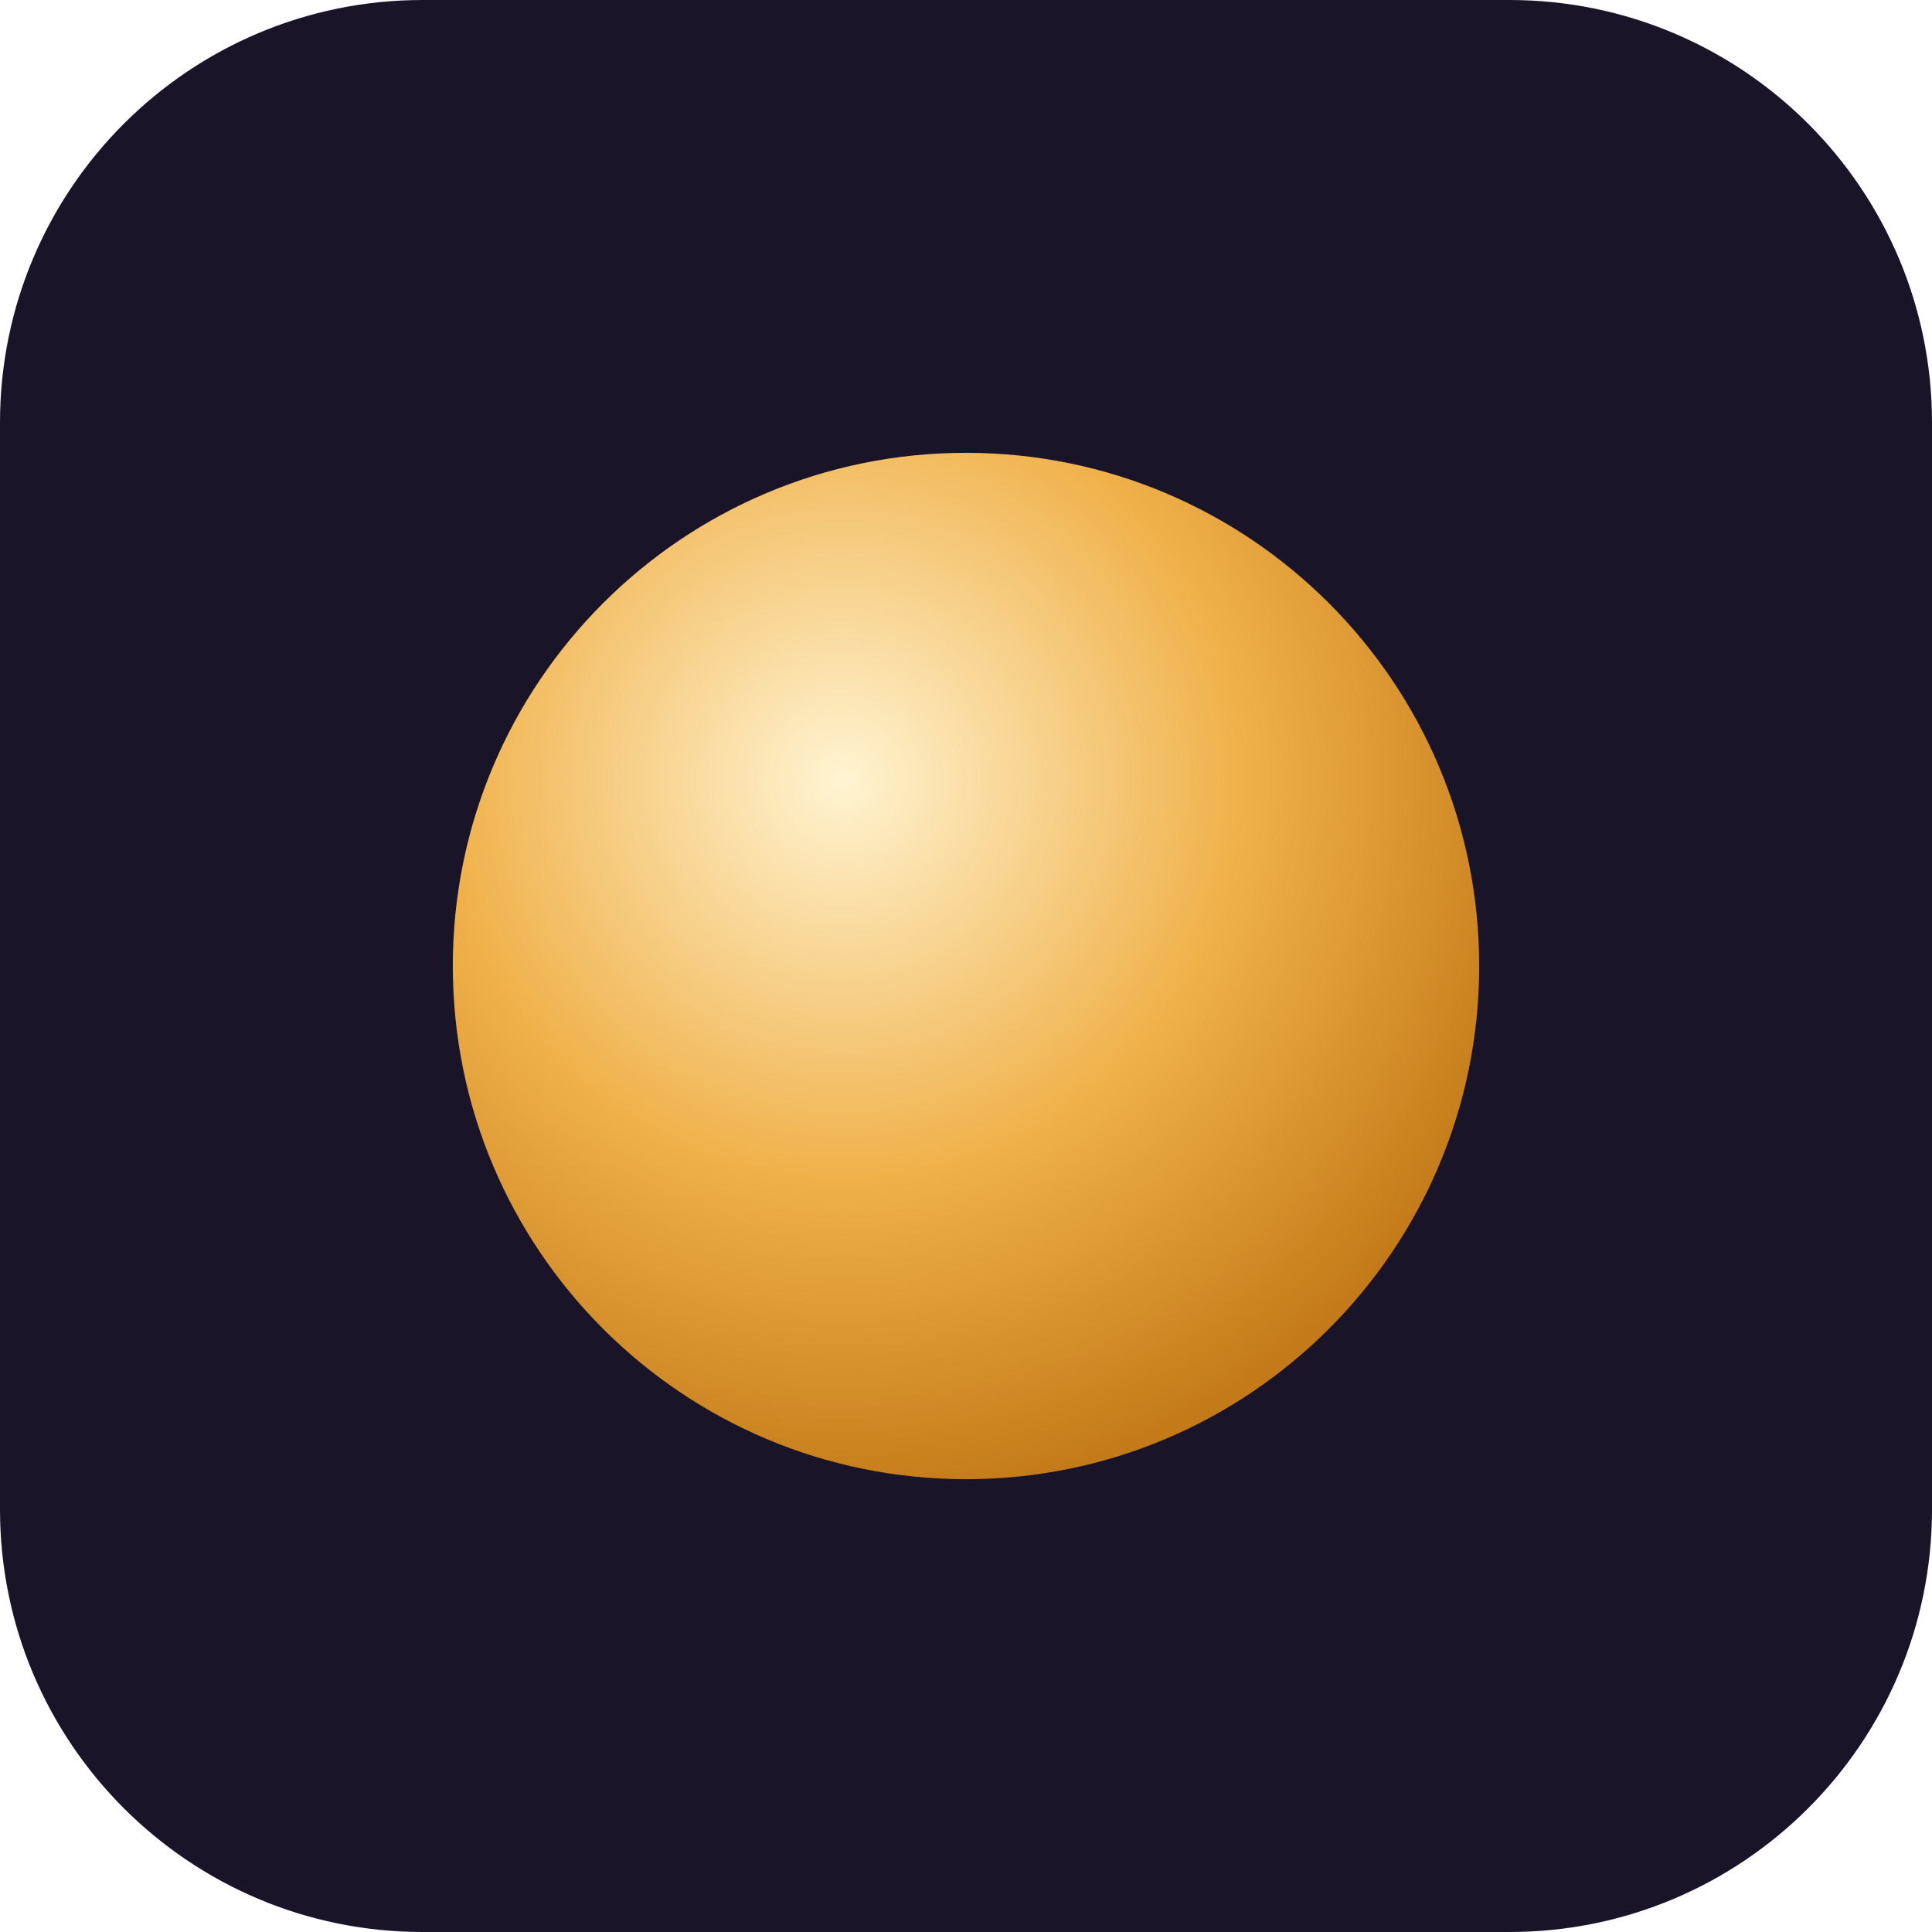
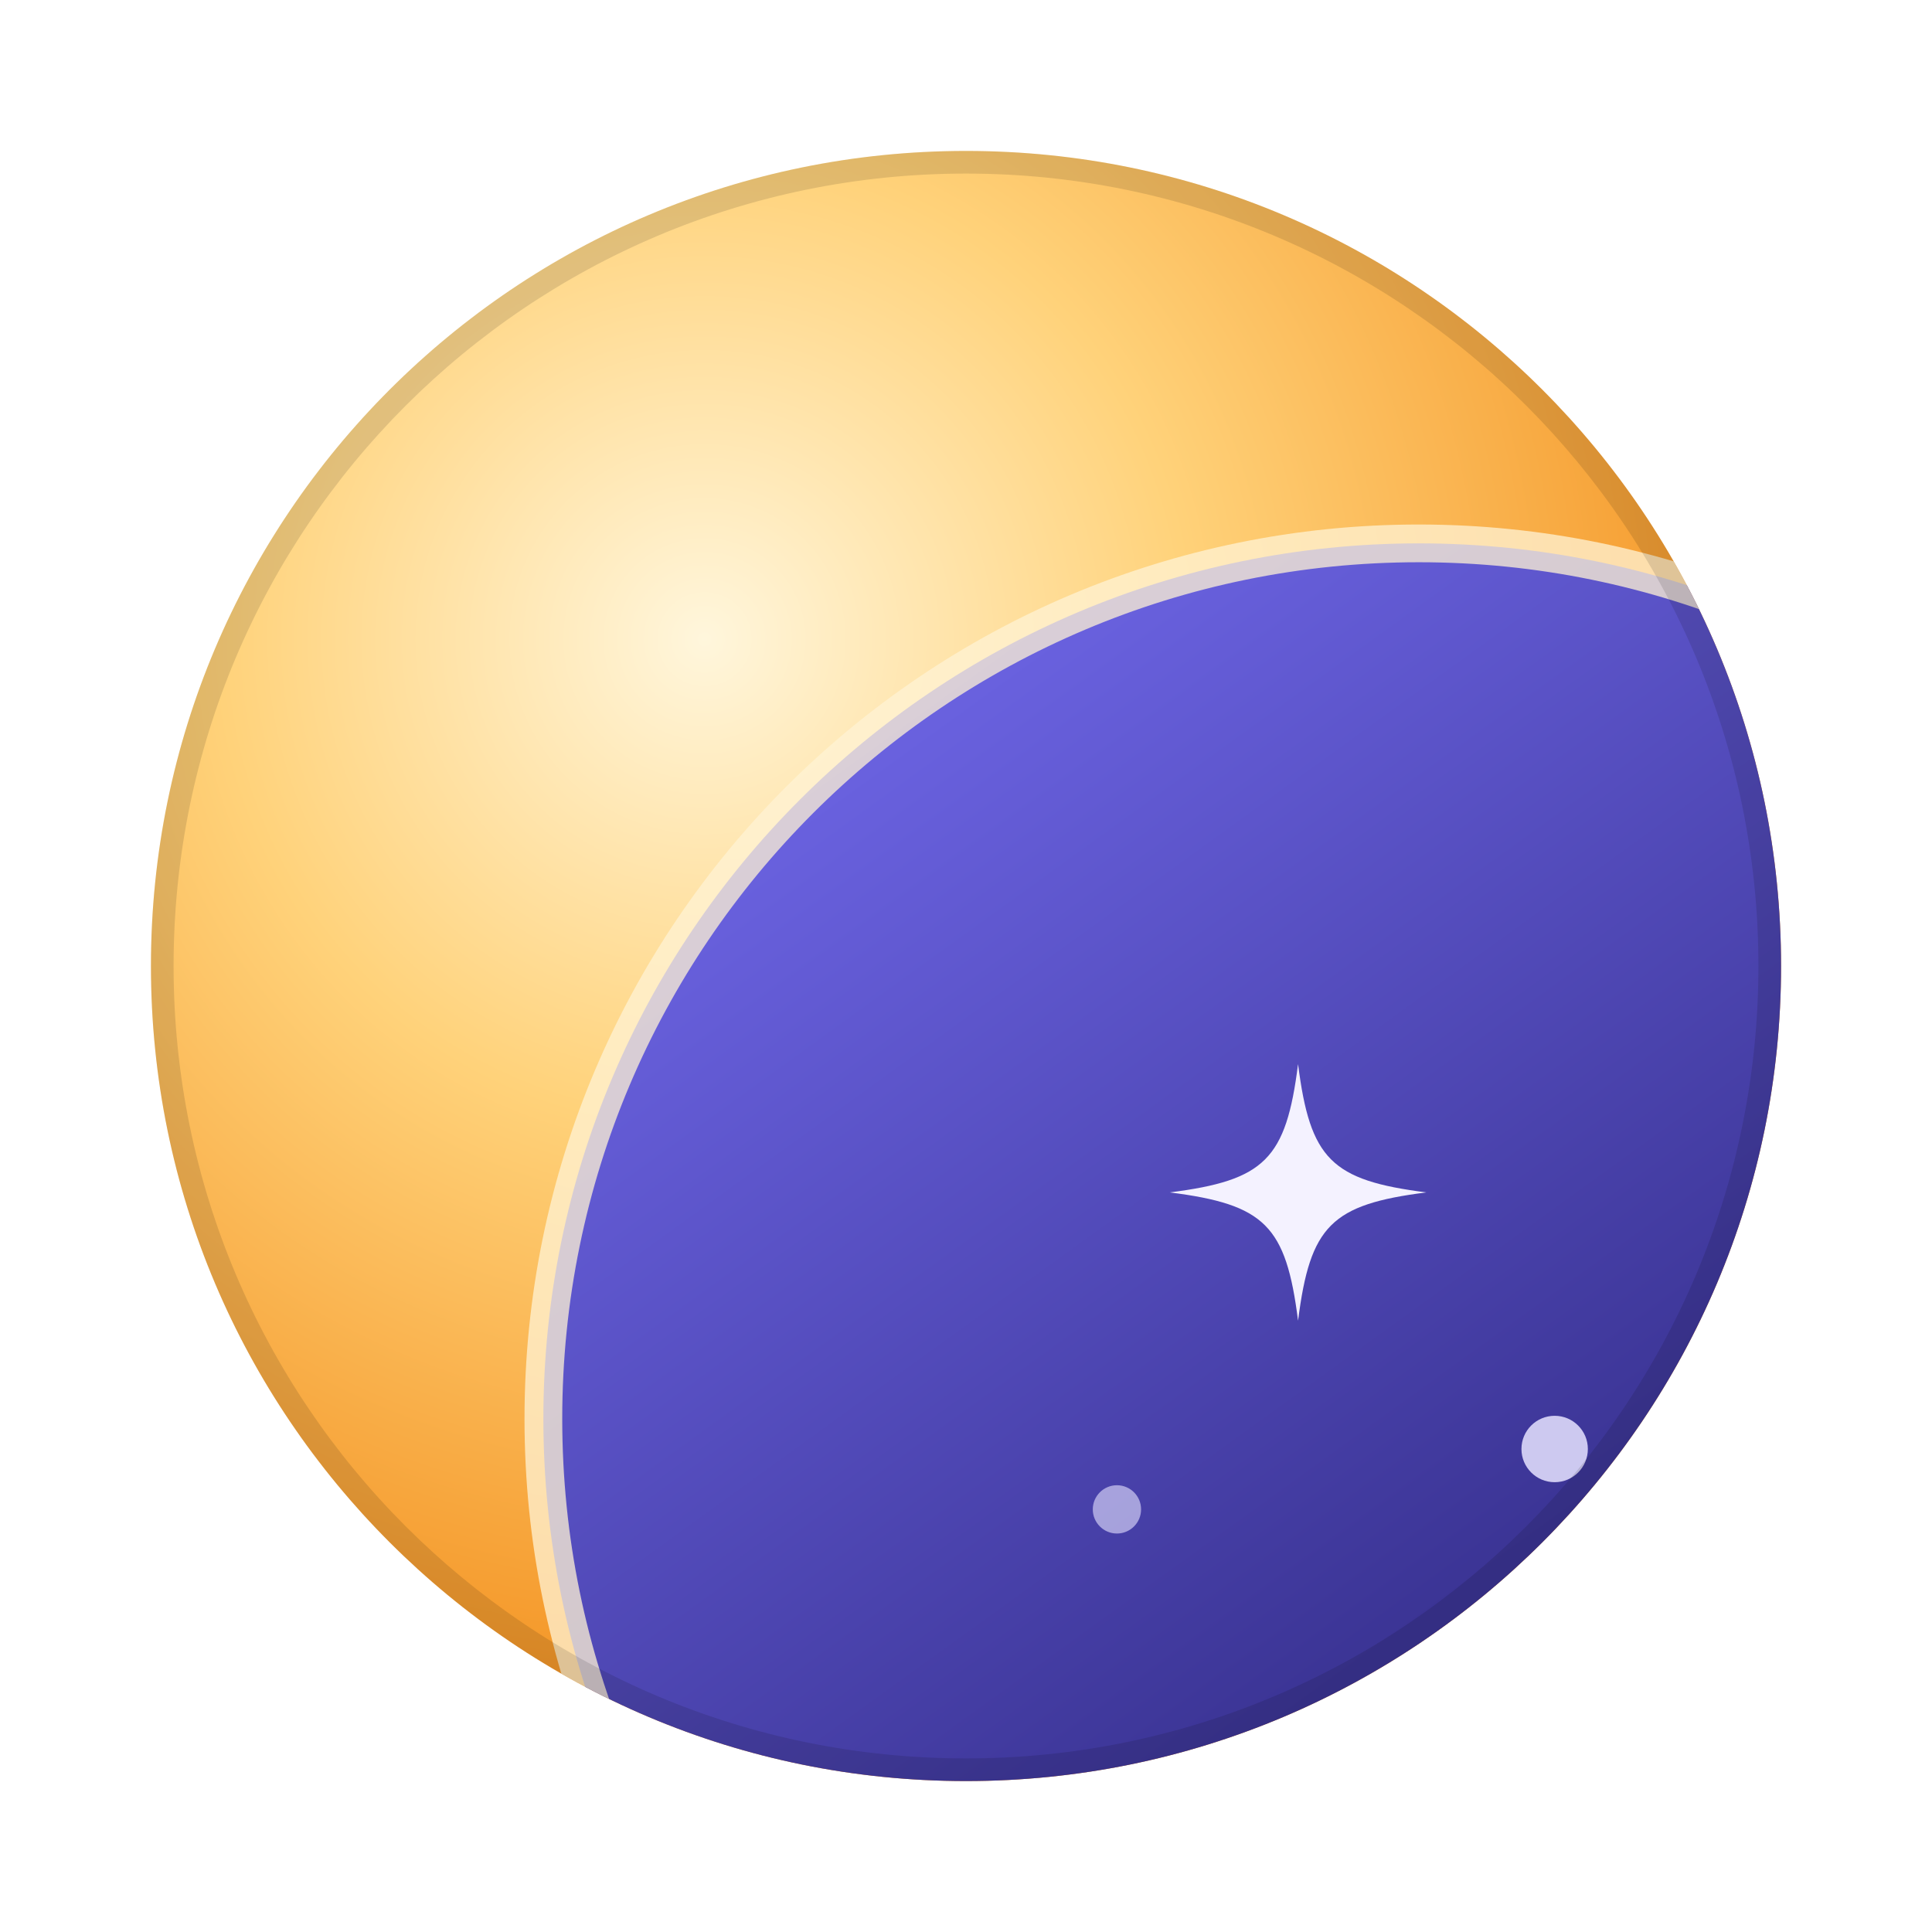
<svg xmlns="http://www.w3.org/2000/svg" viewBox="0 0 128 128">
  <defs>
-     <radialGradient id="g" cx="38%" cy="32%" r="70%">
-       <stop offset="0%" stop-color="#fff4d2" />
-       <stop offset="55%" stop-color="#f0b14a" />
-       <stop offset="100%" stop-color="#c47a18" />
+     <radialGradient id="sun" cx="34%" cy="30%" r="78%">
+       <stop offset="0" stop-color="#fff6dc" />
+       <stop offset="0.38" stop-color="#ffd27a" />
+       <stop offset="0.8" stop-color="#f59a2c" />
+       <stop offset="1" stop-color="#e57a17" />
    </radialGradient>
+     <linearGradient id="night" x1="0.2" y1="0.1" x2="0.85" y2="1">
+       <stop offset="0" stop-color="#6a62e0" />
+       <stop offset="0.55" stop-color="#3a3393" />
+       <stop offset="1" stop-color="#1d1a55" />
+     </linearGradient>
+     <clipPath id="disc">
+       <circle cx="64" cy="64" r="54" />
+     </clipPath>
  </defs>
-   <rect width="128" height="128" rx="28" fill="#1a1428" />
-   <circle cx="64" cy="64" r="34" fill="url(#g)" />
+   <circle cx="64" cy="64" r="54" fill="url(#sun)" />
+   <g clip-path="url(#disc)">
+     <circle cx="94" cy="94" r="58" fill="url(#night)" />
+     <circle cx="94" cy="94" r="58" fill="none" stroke="#fff3d4" stroke-opacity="0.75" stroke-width="2.5" />
+     <path fill="#f4f2ff" d="M86 70.5c.8 6.3 2.2 7.7 8.5 8.5-6.3.8-7.7 2.2-8.5 8.5-.8-6.3-2.2-7.7-8.5-8.5 6.3-.8 7.7-2.2 8.5-8.5Z" />
+     <circle cx="103" cy="96" r="2.2" fill="#e6e3ff" fill-opacity="0.85" />
+     <circle cx="74" cy="100" r="1.6" fill="#e6e3ff" fill-opacity="0.6" />
+   </g>
+   <circle cx="64" cy="64" r="53.25" fill="none" stroke="#000" stroke-opacity="0.12" stroke-width="1.5" />
</svg>
